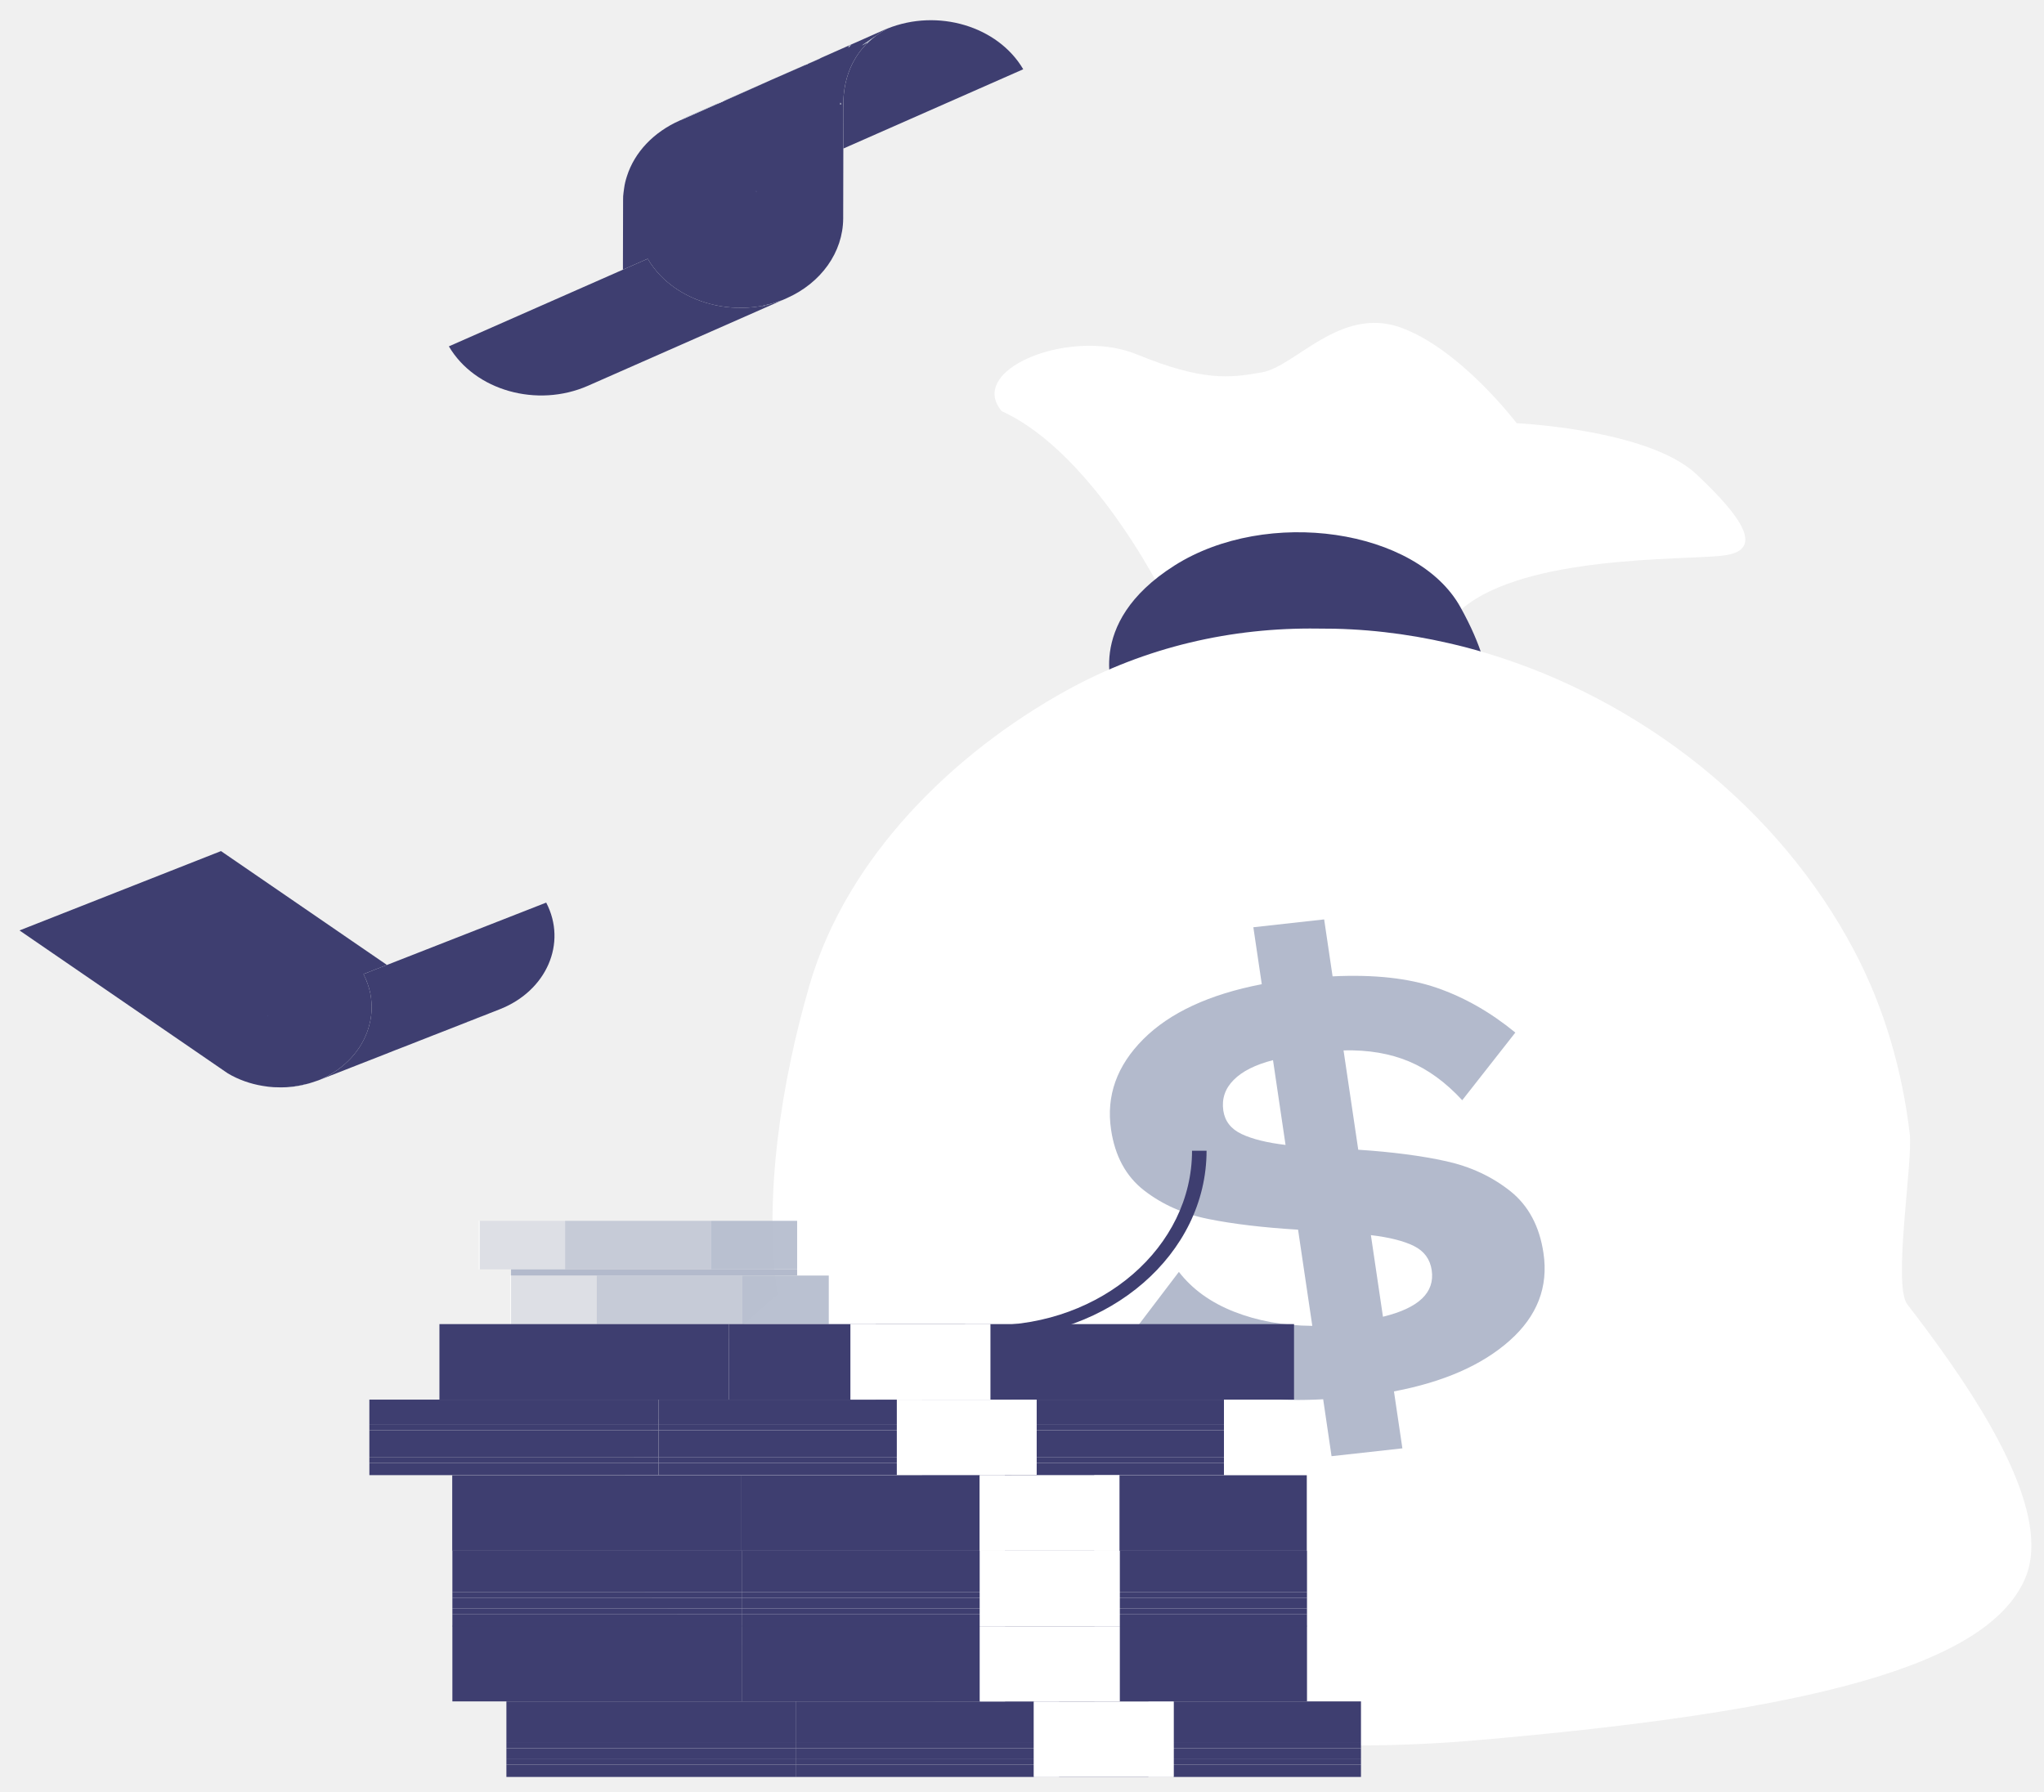
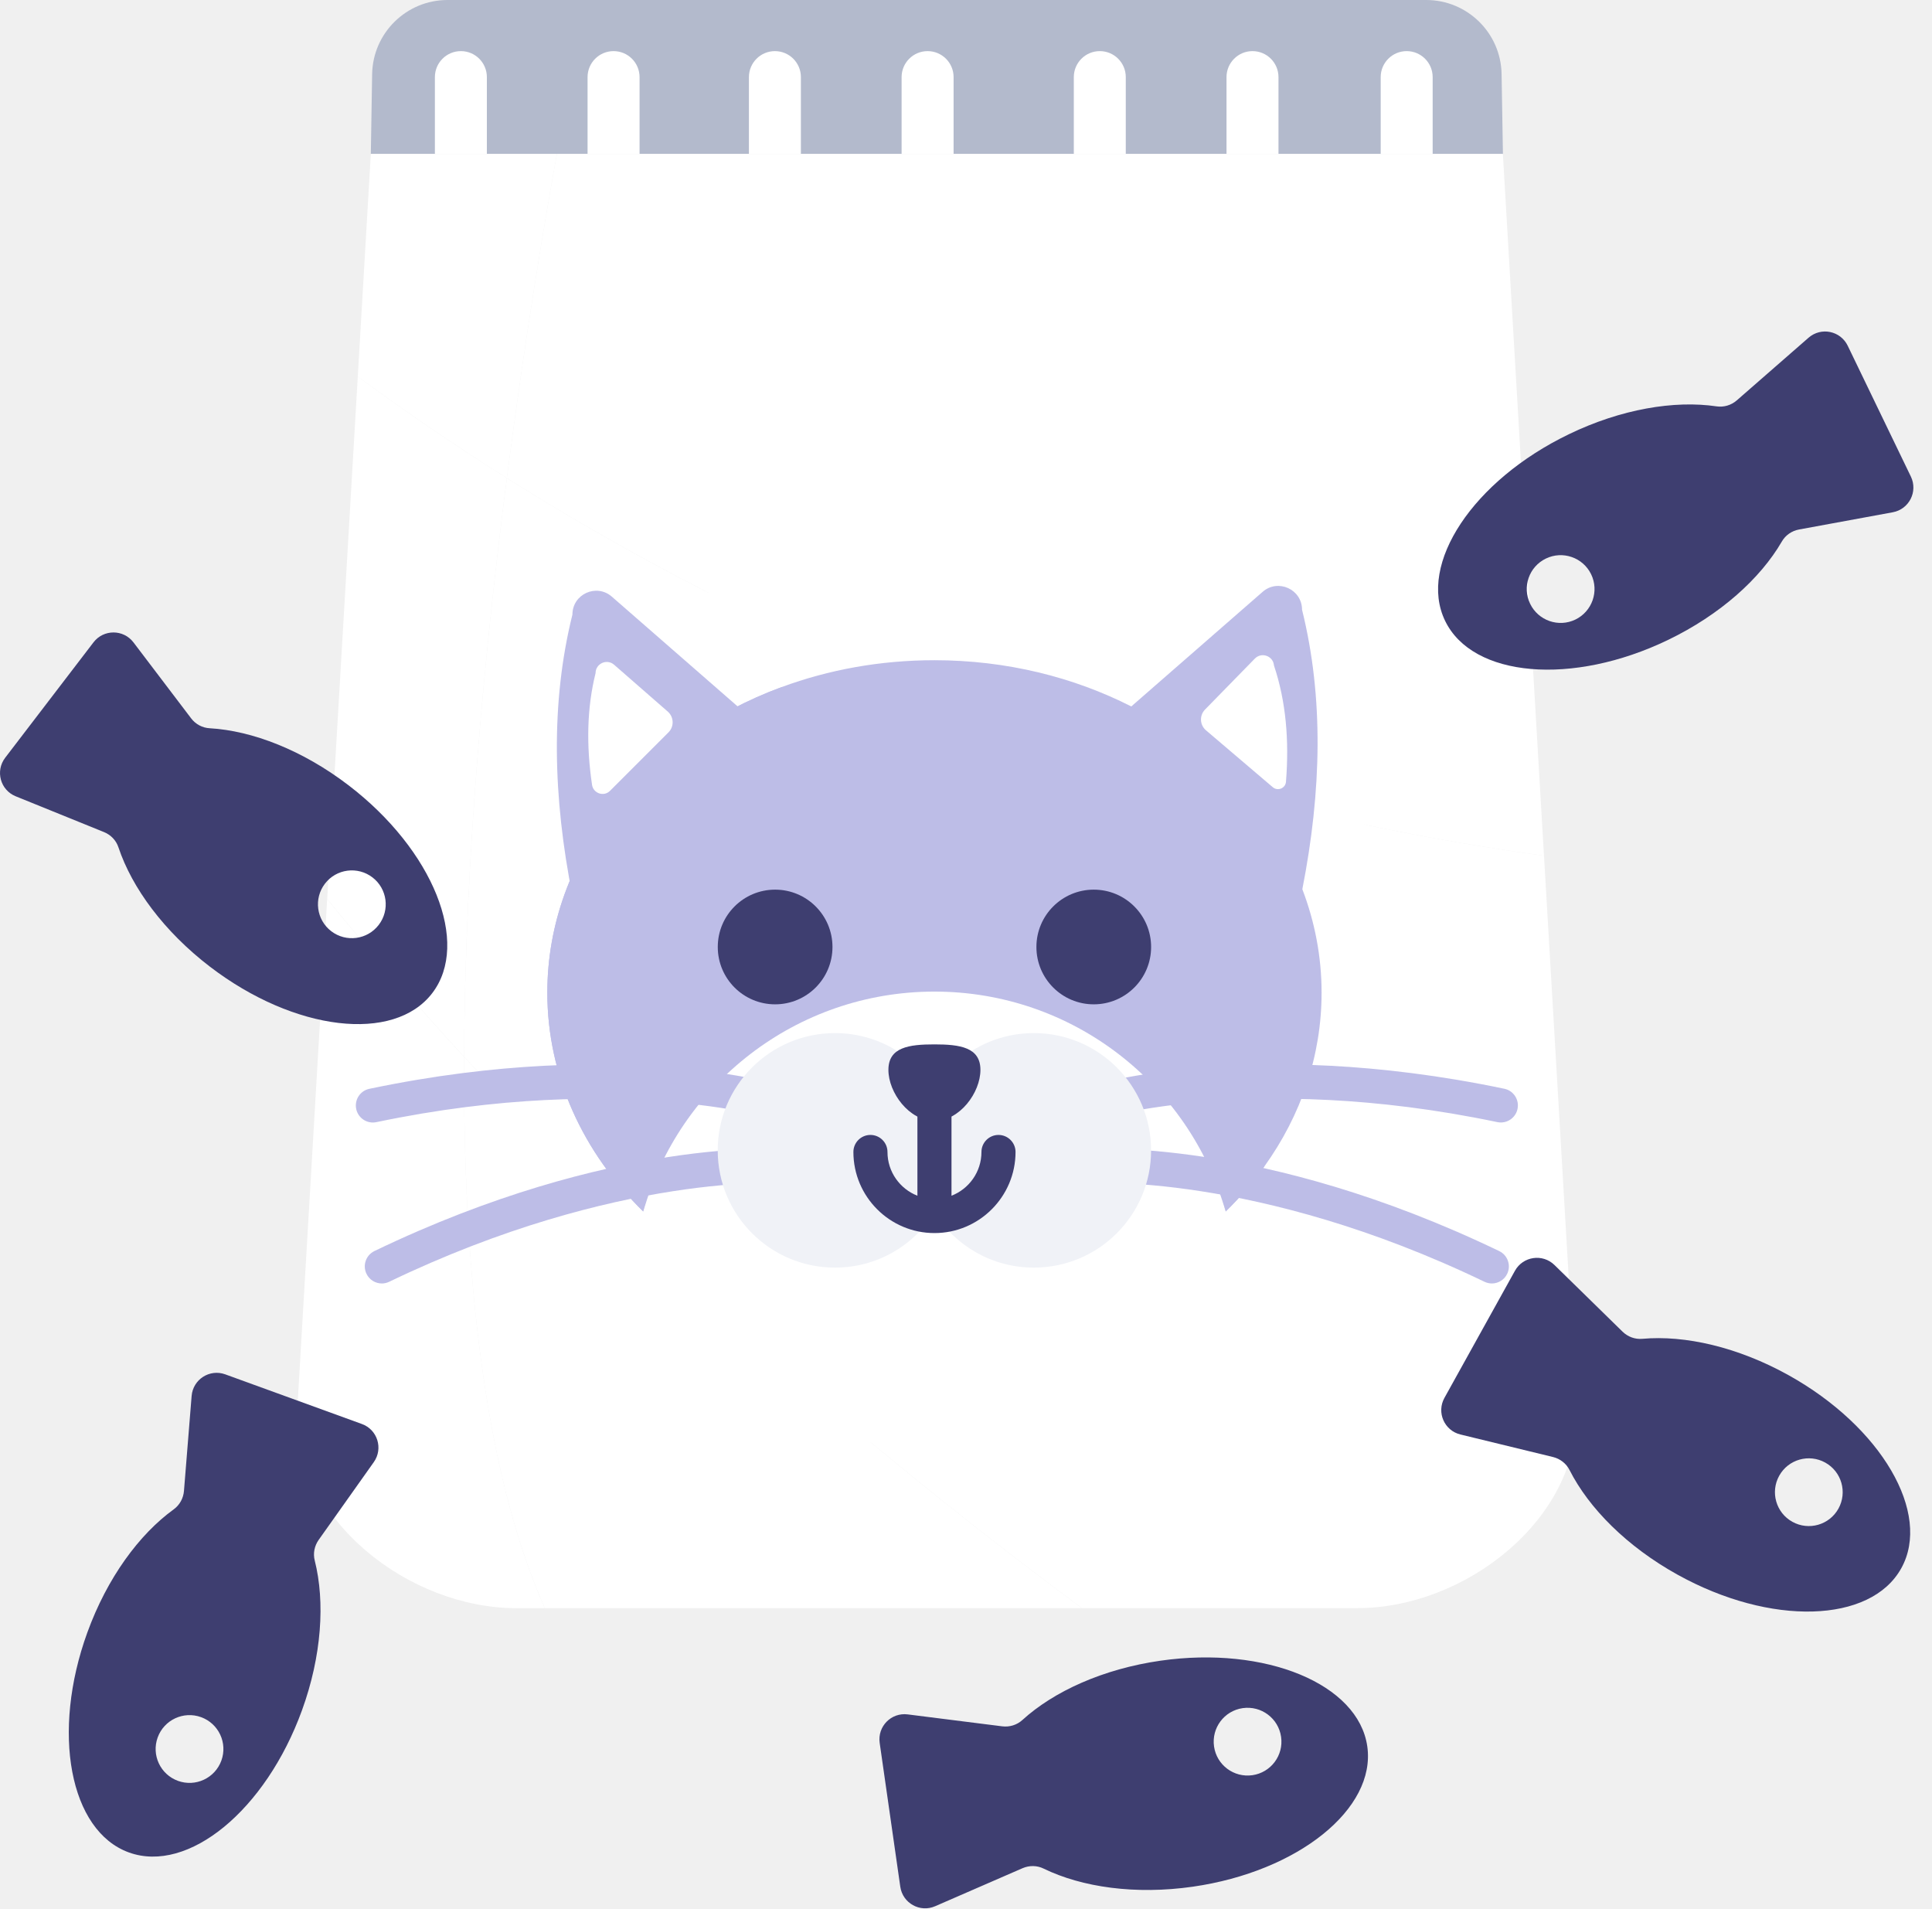
- <svg xmlns="http://www.w3.org/2000/svg" width="81" height="71" viewBox="0 0 81 71" fill="none">
-   <path d="M33.343 4.124L33.292 4.143L33.305 4.072L33.343 4.124Z" fill="#3E3E70" />
-   <path d="M33.721 1.781C33.688 1.815 33.656 1.847 33.626 1.879L33.634 1.82L33.721 1.781Z" fill="#3E3E70" />
-   <path d="M35.171 1.13C35.157 1.137 35.002 1.202 34.749 1.313L35.028 1.187C35.076 1.166 35.123 1.145 35.171 1.13Z" fill="#3E3E70" />
-   <path d="M34.749 1.313L34.746 1.314C34.743 1.316 34.743 1.316 34.739 1.317L34.681 1.343C34.199 1.555 33.41 1.907 32.513 2.304C32.508 2.307 32.507 2.311 32.502 2.315L32.5 2.317C32.34 2.39 32.178 2.46 32.012 2.532C31.982 2.547 31.948 2.562 31.916 2.573C31.47 2.77 31.013 2.971 30.572 3.163C29.886 3.469 29.215 3.764 28.646 4.02C28.643 4.02 28.643 4.02 28.641 4.024C28.641 4.024 28.641 4.024 28.638 4.024C28.55 4.061 28.465 4.097 28.386 4.135C28.381 4.135 28.381 4.135 28.379 4.138C28.01 4.301 27.69 4.443 27.451 4.551C27.445 4.55 27.444 4.554 27.444 4.554L26.956 4.769C26.948 4.772 26.943 4.774 26.943 4.774C25.899 5.235 25.145 6.037 24.844 6.984C24.794 7.139 24.754 7.294 24.734 7.452C24.723 7.511 24.715 7.571 24.71 7.628C24.697 7.725 24.69 7.823 24.692 7.923V7.941L24.685 10.688L25.666 10.255C25.81 10.501 25.983 10.724 26.177 10.927C26.259 11.012 26.346 11.094 26.437 11.17C26.62 11.327 26.819 11.466 27.027 11.588C27.968 12.137 29.147 12.336 30.276 12.108L30.279 12.107C30.392 12.082 30.506 12.055 30.62 12.02L31.03 11.883L31.17 11.821C32.544 11.215 33.408 9.993 33.414 8.657L33.42 5.887L33.419 5.291L33.422 4.718V4.417V4.219L33.422 4.093L33.423 4.071L33.422 3.937C33.453 3.364 33.593 2.822 33.877 2.342C33.985 2.154 34.117 1.977 34.273 1.81C34.302 1.775 34.336 1.743 34.371 1.712C34.349 1.712 34.33 1.715 34.306 1.716C34.306 1.716 34.306 1.716 34.303 1.717L34.151 1.806L34.276 1.72L34.703 1.425C34.705 1.421 34.705 1.421 34.708 1.42C34.71 1.419 34.714 1.414 34.717 1.412C34.723 1.41 34.724 1.406 34.729 1.404C34.735 1.401 34.736 1.397 34.741 1.395C34.748 1.393 34.749 1.389 34.755 1.387C34.76 1.385 34.765 1.382 34.77 1.378C34.892 1.29 35.027 1.209 35.168 1.131C35.157 1.136 35.002 1.202 34.749 1.313ZM29.971 7.588C29.97 7.585 29.966 7.584 29.963 7.579L29.97 7.579L29.971 7.588ZM33.292 4.141L33.304 4.072L33.342 4.123L33.292 4.141ZM33.626 1.878L33.634 1.82L33.721 1.781C33.687 1.814 33.657 1.846 33.626 1.878Z" fill="#3E3E70" />
-   <path d="M33.426 4.092L33.425 4.218L33.423 4.417V4.219L33.423 4.093L33.426 4.092Z" fill="#3E3E70" />
-   <path d="M34.704 1.424C34.619 1.489 34.533 1.561 34.462 1.626C34.459 1.627 34.459 1.627 34.459 1.627C34.431 1.655 34.4 1.681 34.372 1.712C34.35 1.712 34.331 1.714 34.307 1.716C34.307 1.716 34.307 1.716 34.304 1.717L34.152 1.806L34.278 1.72L34.704 1.424Z" fill="#3E3E70" />
-   <path d="M33.343 4.124L33.292 4.143L33.305 4.072L33.343 4.124Z" fill="#B3BACC" />
-   <path d="M33.426 4.092L33.425 4.218L33.423 4.417V4.219L33.423 4.093L33.426 4.092Z" fill="#B3BACC" />
-   <path d="M34.704 1.424C34.619 1.489 34.533 1.561 34.462 1.626C34.459 1.627 34.459 1.627 34.459 1.627C34.431 1.655 34.4 1.681 34.372 1.712C34.35 1.712 34.331 1.714 34.307 1.716C34.307 1.716 34.307 1.716 34.304 1.717L34.152 1.806L34.278 1.72L34.704 1.424Z" fill="#B3BACC" />
-   <path d="M33.343 4.124L33.292 4.143L33.305 4.072L33.343 4.124Z" fill="#3E3E70" />
-   <path d="M33.426 4.092L33.425 4.218L33.423 4.417V4.219L33.423 4.093L33.426 4.092Z" fill="#3E3E70" />
-   <path d="M34.46 1.627C34.431 1.655 34.4 1.681 34.372 1.712C34.351 1.712 34.332 1.714 34.307 1.716L34.46 1.627Z" fill="#3E3E70" />
-   <path d="M40.549 2.745L33.421 5.887L33.42 5.291L33.422 4.718V4.417L33.425 4.218L33.426 4.093L33.423 4.093L33.424 4.071L33.423 3.937C33.454 3.364 33.594 2.822 33.878 2.342C33.986 2.154 34.118 1.977 34.274 1.81C34.303 1.775 34.337 1.743 34.372 1.712C34.4 1.682 34.43 1.656 34.459 1.628C34.459 1.628 34.459 1.628 34.462 1.626C34.533 1.561 34.619 1.49 34.704 1.425C34.706 1.421 34.706 1.421 34.708 1.42C34.711 1.418 34.715 1.414 34.718 1.412C34.724 1.41 34.725 1.406 34.73 1.403C34.736 1.401 34.737 1.397 34.742 1.395C34.749 1.393 34.75 1.389 34.756 1.387C34.761 1.384 34.766 1.382 34.771 1.377C34.893 1.29 35.028 1.208 35.169 1.131C37.164 0.329 39.544 1.035 40.549 2.745Z" fill="#3E3E70" />
-   <path d="M34.278 1.719L34.153 1.805L34.304 1.716C34.297 1.717 34.288 1.718 34.278 1.719ZM33.423 4.093L33.423 4.219L33.425 4.217L33.426 4.092L33.423 4.093Z" fill="#B3BACC" />
-   <path d="M30.622 12.021L30.188 12.165C30.218 12.146 30.247 12.127 30.277 12.108L30.28 12.106C30.393 12.081 30.508 12.055 30.622 12.021Z" fill="#B3BACC" />
-   <path d="M29.972 7.578L29.973 7.59C29.972 7.587 29.966 7.585 29.963 7.579L29.972 7.578Z" fill="#B3BACC" />
-   <path d="M33.343 4.124L33.292 4.143L33.305 4.072L33.343 4.124Z" fill="#B3BACC" />
-   <path d="M32.514 2.304C32.508 2.307 32.507 2.311 32.503 2.315L32.5 2.317C32.341 2.39 32.179 2.461 32.012 2.532C31.982 2.547 31.949 2.562 31.916 2.574C31.471 2.77 31.014 2.971 30.572 3.163C31.023 2.964 31.479 2.76 31.925 2.564L32.02 2.522C32.188 2.448 32.35 2.373 32.514 2.304Z" fill="#B3BACC" />
-   <path d="M33.721 1.781C33.688 1.815 33.656 1.847 33.626 1.879L33.634 1.82L33.721 1.781Z" fill="#B3BACC" />
-   <path d="M34.704 1.424C34.619 1.489 34.533 1.561 34.462 1.626C34.459 1.627 34.459 1.627 34.459 1.627C34.431 1.655 34.4 1.681 34.372 1.712C34.35 1.712 34.331 1.714 34.307 1.716C34.307 1.716 34.307 1.716 34.304 1.717L34.152 1.806L34.278 1.72L34.704 1.424Z" fill="#B3BACC" />
-   <path d="M30.622 12.021L30.188 12.165C30.218 12.146 30.247 12.127 30.277 12.108L30.28 12.106C30.393 12.081 30.508 12.055 30.622 12.021Z" fill="#B3BACC" />
-   <path d="M29.972 7.578L29.973 7.59C29.972 7.587 29.966 7.585 29.963 7.579L29.972 7.578Z" fill="#B3BACC" />
-   <path d="M30.572 3.163C29.887 3.469 29.216 3.764 28.647 4.02C28.643 4.02 28.643 4.02 28.641 4.024C28.641 4.024 28.641 4.024 28.639 4.024C28.55 4.061 28.466 4.097 28.386 4.135C28.382 4.135 28.382 4.135 28.38 4.138C28.01 4.301 27.691 4.442 27.451 4.551C27.445 4.55 27.445 4.554 27.445 4.554L26.956 4.769C27.043 4.715 27.135 4.669 27.227 4.628C27.227 4.628 27.381 4.56 27.651 4.44L27.67 4.432C27.899 4.335 28.199 4.202 28.555 4.045C28.558 4.044 28.562 4.039 28.569 4.039C28.62 4.019 28.666 3.999 28.714 3.974L28.723 3.971C29.261 3.738 29.901 3.458 30.572 3.163Z" fill="#B3BACC" />
-   <path d="M33.721 1.781C33.688 1.815 33.656 1.847 33.626 1.879L33.634 1.82L33.721 1.781Z" fill="#B3BACC" />
-   <path d="M29.972 7.578L29.973 7.59C29.972 7.587 29.966 7.585 29.963 7.579L29.972 7.578Z" fill="#B3BACC" />
-   <path d="M29.972 7.578L29.973 7.59C29.972 7.587 29.966 7.585 29.963 7.579L29.972 7.578Z" fill="#B3BACC" />
-   <path d="M29.972 7.578L29.973 7.59C29.972 7.587 29.966 7.585 29.963 7.579L29.972 7.578Z" fill="#B3BACC" />
-   <path d="M29.972 7.578L29.973 7.59C29.972 7.587 29.966 7.585 29.963 7.579L29.972 7.578Z" fill="#3E3E70" />
-   <path d="M28.758 3.951C28.752 3.953 28.745 3.959 28.74 3.962C28.733 3.964 28.728 3.966 28.724 3.972L28.715 3.975C28.692 3.989 28.669 4.004 28.647 4.02C28.643 4.019 28.643 4.019 28.641 4.023C28.641 4.023 28.641 4.023 28.639 4.024C28.55 4.06 28.466 4.097 28.387 4.135C28.441 4.102 28.498 4.073 28.555 4.045C28.558 4.044 28.563 4.039 28.57 4.039C28.596 4.024 28.624 4.012 28.655 3.998C28.682 3.984 28.71 3.971 28.738 3.958C28.738 3.959 28.746 3.955 28.758 3.951Z" fill="white" />
-   <path d="M32.028 2.513C32.027 2.517 32.024 2.518 32.022 2.522C32.019 2.523 32.014 2.528 32.013 2.532C31.983 2.548 31.949 2.563 31.916 2.575C31.918 2.571 31.924 2.568 31.924 2.564C31.926 2.561 31.932 2.558 31.934 2.555L32.028 2.513Z" fill="white" />
-   <path d="M31.031 11.882L23.305 15.287C21.287 16.177 18.816 15.479 17.788 13.727L25.667 10.255C25.811 10.5 25.984 10.724 26.178 10.926C26.26 11.012 26.346 11.093 26.438 11.17C26.621 11.326 26.82 11.466 27.028 11.588C27.969 12.136 29.148 12.335 30.277 12.108C30.247 12.127 30.218 12.145 30.188 12.165L30.622 12.02C30.758 11.981 30.896 11.936 31.031 11.882Z" fill="#3E3E70" />
-   <path d="M30.622 12.02L30.188 12.165C30.218 12.145 30.246 12.127 30.277 12.108L30.28 12.106C30.393 12.081 30.508 12.055 30.622 12.02Z" fill="#3E3E70" />
-   <path d="M24.71 7.628C24.698 7.725 24.691 7.823 24.693 7.923V7.941L24.69 7.943C24.689 7.836 24.695 7.733 24.71 7.628Z" fill="#3E3E70" />
-   <path d="M33.426 4.092L33.425 4.218L33.422 4.417V4.219L33.423 4.093L33.426 4.092Z" fill="#3E3E70" />
-   <path d="M18.541 40.495L18.589 40.477L18.574 40.467C18.562 40.477 18.553 40.487 18.541 40.495Z" fill="#B3BACC" />
-   <path d="M0.774 36.876L7.774 41.679L9.029 42.541C9.451 42.79 9.922 42.957 10.415 43.037C10.557 43.063 10.7 43.078 10.848 43.088C10.883 43.088 10.915 43.09 10.95 43.09C11.071 43.098 11.193 43.096 11.314 43.09C11.325 43.09 11.343 43.09 11.366 43.088C11.378 43.088 11.395 43.085 11.41 43.085C11.436 43.082 11.465 43.08 11.497 43.077C11.545 43.073 11.598 43.067 11.646 43.062C11.748 43.048 11.849 43.03 11.947 43.01C11.976 43.004 12.005 43 12.029 42.99C12.193 42.957 12.356 42.909 12.511 42.852C12.552 42.839 12.59 42.827 12.628 42.812L12.703 42.782C13.671 42.355 14.34 41.602 14.602 40.747V40.743C14.704 40.413 14.747 40.072 14.721 39.723C14.707 39.481 14.657 39.235 14.571 38.995C14.527 38.864 14.47 38.734 14.404 38.606L14.912 38.406L15.335 38.243L13.934 37.283L13.368 36.894L8.757 33.73L8.748 33.734L0.849 36.845L0.774 36.876ZM10.605 40.271H10.611V40.274H10.608L10.605 40.271Z" fill="#3E3E70" />
-   <path d="M10.605 40.271L10.608 40.275H10.611V40.271H10.605Z" fill="#B3BACC" />
-   <path d="M11.366 43.088C11.417 43.088 11.49 43.085 11.583 43.076C11.811 43.051 12.152 42.987 12.511 42.852C12.355 42.91 12.193 42.957 12.028 42.99C12.005 43 11.976 43.005 11.947 43.011C11.848 43.03 11.747 43.048 11.646 43.063C11.598 43.068 11.545 43.073 11.496 43.078C11.465 43.081 11.436 43.083 11.409 43.085C11.395 43.085 11.377 43.088 11.366 43.088Z" fill="#B3BACC" />
-   <path d="M10.605 40.271L10.608 40.275H10.611V40.271H10.605Z" fill="#B3BACC" />
-   <path d="M10.605 40.271L10.608 40.275H10.611V40.271H10.605Z" fill="#B3BACC" />
-   <path d="M10.605 40.271L10.608 40.275H10.611V40.271H10.605Z" fill="#B3BACC" />
-   <path d="M10.605 40.271L10.608 40.275H10.611V40.271H10.605Z" fill="#3E3E70" />
-   <path d="M18.541 40.495L18.589 40.477L18.574 40.467C18.562 40.477 18.553 40.487 18.541 40.495Z" fill="#3E3E70" />
-   <path d="M12.702 42.783L14.111 42.231L15.288 41.77L15.464 41.7L15.655 41.624L16.141 41.436L16.537 41.281L16.598 41.256L16.832 41.165L16.951 41.118L17.128 41.048L17.406 40.94L18.169 40.642L18.539 40.496L18.542 40.494C18.553 40.486 18.562 40.476 18.573 40.466L18.588 40.476L18.793 40.397L18.885 40.361C18.888 40.359 18.888 40.359 18.892 40.356L19.334 40.186L19.369 40.17L19.803 40C21.659 39.273 22.484 37.381 21.645 35.772L15.334 38.243L14.911 38.406L14.403 38.607C14.469 38.734 14.527 38.864 14.57 38.995C14.657 39.235 14.706 39.481 14.72 39.724C14.746 40.072 14.703 40.413 14.601 40.744V40.747C14.339 41.602 13.67 42.356 12.702 42.783Z" fill="#3E3E70" />
-   <path d="M18.886 40.362L19.334 40.186L18.892 40.356C18.888 40.359 18.888 40.359 18.886 40.362Z" fill="#B3BACC" />
-   <path d="M18.541 40.495L18.589 40.477L18.574 40.467C18.562 40.477 18.553 40.487 18.541 40.495Z" fill="#B3BACC" />
-   <path d="M18.541 40.495L18.589 40.477L18.574 40.467C18.562 40.477 18.553 40.487 18.541 40.495Z" fill="#3E3E70" />
-   <path d="M18.541 40.495L18.589 40.477L18.574 40.467C18.562 40.477 18.553 40.487 18.541 40.495Z" fill="#B3BACC" />
-   <path d="M68.413 22C68.285 22.022 68.107 22.04 67.886 22.054C65.722 22.193 59.55 22.139 57.536 24.529C57.478 24.594 57.429 24.662 57.379 24.73C54.923 25.442 50.883 25.046 48.467 24.701C47.263 24.529 46.463 24.373 46.463 24.373C46.345 23.898 43.377 17.96 39.7 16.299C39.526 16.096 39.437 15.89 39.416 15.693C39.273 14.268 42.75 13.104 45.04 14.041C47.648 15.109 48.715 14.992 50.022 14.754C51.328 14.518 53.108 12.141 55.478 12.971C57.853 13.805 60.105 16.773 60.105 16.773C60.105 16.773 65.327 17.012 67.224 18.794C69.125 20.575 69.837 21.762 68.413 22Z" fill="white" />
-   <path d="M44.174 27.541C44.174 27.541 42.879 24.734 46.546 22.411C50.214 20.089 56.147 20.96 57.871 24.057C59.597 27.154 58.843 28.412 58.843 28.412L44.174 27.541Z" fill="#3E3E70" />
-   <path d="M75.583 51.693C74.999 50.938 75.811 46.028 75.68 44.938C75.381 42.423 74.682 39.971 73.502 37.723C70.521 32.037 65.037 27.726 58.898 25.883C58.406 25.734 57.905 25.602 57.402 25.488C56.567 25.296 55.717 25.149 54.867 25.053C53.99 24.952 53.107 24.907 52.225 24.912C48.825 24.865 45.412 25.625 42.267 27.362C37.785 29.838 33.559 33.957 32.081 39.037C30.977 42.828 30.243 47.424 30.807 51.311C30.807 51.311 22.34 58.184 24.664 62.114C25.982 64.341 32.161 66.621 39.718 67.968C44.07 68.745 48.878 69.21 53.478 69.179C55.124 69.18 56.746 69.12 58.314 68.987C71.763 67.839 78.704 66.025 80.233 62.601C80.42 62.181 80.504 61.714 80.5 61.208C80.476 58.445 77.827 54.6 75.583 51.693Z" fill="white" />
-   <path d="M31.589 50.308H20.252V50.553H31.589V50.308Z" fill="#B3BACC" />
-   <path opacity="0.7" d="M28.171 48.384H22.394V50.308H28.171V48.384Z" fill="#B3BACC" />
-   <path opacity="0.9" d="M31.589 48.384H28.171V50.308H31.589V48.384Z" fill="#B3BACC" />
-   <path opacity="0.3" d="M22.395 48.384H19.004V50.308H22.395V48.384Z" fill="#B3BACC" />
-   <path d="M19.003 48.384H18.975V50.308H19.003V48.384Z" fill="white" />
-   <path opacity="0.9" d="M32.843 50.553H29.42V52.476H32.843V50.553Z" fill="#B3BACC" />
-   <path opacity="0.7" d="M29.42 50.553H23.647V52.476H29.42V50.553Z" fill="#B3BACC" />
-   <path opacity="0.3" d="M23.648 50.553H20.252V52.476H23.648V50.553Z" fill="#B3BACC" />
-   <path d="M20.251 50.553H20.224V52.476H20.251V50.553Z" fill="white" />
-   <path d="M52.435 55.456C50.663 55.55 49.151 55.404 47.898 55.016C46.644 54.629 45.554 54.01 44.624 53.162L46.717 50.407C47.249 51.096 47.979 51.622 48.906 51.986C49.832 52.351 50.865 52.537 52.004 52.547L51.44 48.735C50.055 48.651 48.873 48.51 47.892 48.313C46.912 48.117 46.062 47.739 45.342 47.182C44.622 46.624 44.184 45.82 44.029 44.767C43.831 43.429 44.257 42.236 45.308 41.184C46.359 40.134 47.923 39.407 50.002 39.006L49.668 36.749L52.474 36.438L52.808 38.695C54.443 38.615 55.814 38.765 56.92 39.143C58.024 39.522 59.067 40.116 60.05 40.923L57.946 43.604C57.292 42.895 56.589 42.383 55.836 42.067C55.084 41.752 54.219 41.605 53.242 41.629L53.825 45.566C55.171 45.654 56.331 45.806 57.303 46.02C58.276 46.235 59.123 46.63 59.846 47.203C60.568 47.777 61.009 48.599 61.166 49.669C61.364 51.006 60.917 52.16 59.825 53.131C58.734 54.102 57.205 54.773 55.24 55.144L55.574 57.401L52.767 57.712L52.435 55.456ZM50.447 42.016C49.748 42.195 49.227 42.457 48.887 42.801C48.545 43.145 48.41 43.551 48.478 44.018C48.541 44.437 48.782 44.745 49.204 44.945C49.625 45.144 50.205 45.288 50.944 45.376L50.447 42.016ZM56.736 50.34C56.672 49.905 56.439 49.587 56.037 49.385C55.635 49.183 55.064 49.039 54.326 48.951L54.804 52.185C56.224 51.84 56.867 51.226 56.736 50.34Z" fill="#B3BACC" />
-   <path d="M48.503 57.977H26.102V58.463H48.503V57.977Z" fill="#3E3E70" />
-   <path d="M26.101 57.977H14.638V58.463H26.101V57.977Z" fill="#3E3E70" />
-   <path d="M48.503 55.47H26.102V56.47H48.503V55.47Z" fill="#3E3E70" />
-   <path d="M26.101 55.47H14.637V56.47H26.101V55.47Z" fill="#3E3E70" />
-   <path d="M48.503 56.47H26.102V56.685H48.503V56.47Z" fill="#3E3E70" />
-   <path d="M26.101 56.47H14.637V56.685H26.101V56.47Z" fill="#3E3E70" />
-   <path d="M26.101 56.685H14.637V57.761H26.101V56.685Z" fill="#3E3E70" />
-   <path d="M48.503 56.685H26.102V57.761H48.503V56.685Z" fill="#3E3E70" />
-   <path d="M26.102 57.761H14.637V57.977H26.102V57.761Z" fill="#3E3E70" />
-   <path d="M48.503 57.761H26.102V57.977H48.503V57.761Z" fill="#3E3E70" />
-   <path d="M41.078 55.47H35.541V58.463H41.078V55.47Z" fill="white" />
-   <path d="M36.539 55.47H35.541V58.463H36.539V55.47Z" fill="white" />
-   <path d="M41.077 55.47H40.08V58.463H41.077V55.47Z" fill="white" />
-   <path d="M17.414 52.477V53.477V53.693V54.769V54.984V55.47H28.878V54.984V54.769V53.693V53.477V52.977V52.477H17.414Z" fill="#3E3E70" />
-   <path d="M51.28 53.693V53.477V52.477H28.878V53.477V53.693V54.416V54.769V54.984V55.47H51.28V54.984V54.769V53.693Z" fill="#3E3E70" />
-   <path d="M47.814 45.607C47.814 49.697 43.973 53.025 39.252 53.025V52.526C43.656 52.526 47.238 49.423 47.238 45.607H47.814Z" fill="#3E3E70" />
-   <path d="M39.244 52.477H33.707V55.47H39.244V52.477Z" fill="white" />
-   <path d="M34.705 52.477H33.707V55.47H34.705V52.477Z" fill="white" />
-   <path d="M39.244 52.477H38.245V55.47H39.244V52.477Z" fill="white" />
-   <path d="M53.933 69.292H31.531V69.722H53.933V69.292Z" fill="#3E3E70" />
-   <path d="M53.933 69.938H31.531V70.424H53.933V69.938Z" fill="#3E3E70" />
-   <path d="M31.531 69.938H20.068V70.424H31.531V69.938Z" fill="#3E3E70" />
-   <path d="M31.531 69.292H20.068V69.722H31.531V69.292Z" fill="#3E3E70" />
-   <path d="M53.933 67.43H31.531V69.076H53.933V67.43Z" fill="#3E3E70" />
-   <path d="M20.068 67.43V67.786V68.002V68.431V68.647V69.076H31.531V67.43H20.068Z" fill="#3E3E70" />
-   <path d="M31.531 69.075H20.068V69.291H31.531V69.075Z" fill="#3E3E70" />
-   <path d="M53.933 69.075H31.531V69.291H53.933V69.075Z" fill="#3E3E70" />
-   <path d="M31.531 69.722H20.068V69.938H31.531V69.722Z" fill="#3E3E70" />
-   <path d="M53.933 69.722H31.531V69.938H53.933V69.722Z" fill="#3E3E70" />
-   <path d="M46.508 67.43H40.971V70.424H46.508V67.43Z" fill="white" />
-   <path d="M41.969 67.43H40.971V70.424H41.969V67.43Z" fill="white" />
-   <path d="M46.508 67.43H45.51V70.424H46.508V67.43Z" fill="white" />
-   <path d="M29.391 64.437H17.927V67.43H29.391V64.437Z" fill="#3E3E70" />
-   <path d="M51.794 64.437H29.392V67.43H51.794V64.437Z" fill="#3E3E70" />
-   <path d="M44.369 64.437H38.831V67.43H44.369V64.437Z" fill="white" />
-   <path d="M39.83 64.437H38.831V67.43H39.83V64.437Z" fill="white" />
-   <path d="M44.369 64.437H43.371V67.43H44.369V64.437Z" fill="white" />
-   <path d="M51.794 63.321H29.392V63.752H51.794V63.321Z" fill="#3E3E70" />
-   <path d="M51.794 63.967H29.392V64.453H51.794V63.967Z" fill="#3E3E70" />
-   <path d="M29.391 63.967H17.927V64.453H29.391V63.967Z" fill="#3E3E70" />
-   <path d="M29.391 63.321H17.927V63.752H29.391V63.321Z" fill="#3E3E70" />
-   <path d="M51.794 61.459H29.392V63.105H51.794V61.459Z" fill="#3E3E70" />
-   <path d="M17.927 61.459V61.815V62.03V62.461V62.676V63.105H29.391V61.459H17.927Z" fill="#3E3E70" />
-   <path d="M29.391 63.105H17.927V63.321H29.391V63.105Z" fill="#3E3E70" />
-   <path d="M51.794 63.105H29.392V63.321H51.794V63.105Z" fill="#3E3E70" />
-   <path d="M29.391 63.752H17.927V63.967H29.391V63.752Z" fill="#3E3E70" />
-   <path d="M51.794 63.752H29.392V63.967H51.794V63.752Z" fill="#3E3E70" />
-   <path d="M44.369 61.459H38.831V64.453H44.369V61.459Z" fill="white" />
-   <path d="M39.83 61.459H38.831V64.453H39.83V61.459Z" fill="white" />
-   <path d="M44.369 61.459H43.371V64.453H44.369V61.459Z" fill="white" />
-   <path d="M29.385 58.467H17.921V61.46H29.385V58.467Z" fill="#3E3E70" />
-   <path d="M51.786 58.467H29.384V61.46H51.786V58.467Z" fill="#3E3E70" />
-   <path d="M44.36 58.467H38.824V61.459H44.36V58.467Z" fill="white" />
-   <path d="M39.822 58.467H38.824V61.459H39.822V58.467Z" fill="white" />
-   <path d="M44.36 58.467H43.362V61.459H44.36V58.467Z" fill="white" />
+ <svg xmlns="http://www.w3.org/2000/svg" width="81" height="80" viewBox="0 0 81 80" fill="none">
+   <path d="M59.794 0H18.762C17.037 0 15.631 1.384 15.602 3.108L15.547 6.455H63.011L62.955 3.108C62.927 1.382 61.519 0 59.794 0V0Z" fill="#B3BACC" />
+   <path d="M64.732 35.875L63.009 6.455H23.349C22.859 9.143 22.023 14.046 21.25 20.043C31.254 26.342 45.946 33.278 64.732 35.875V35.875Z" fill="white" />
+   <path d="M64.733 35.875C45.946 33.278 31.254 26.342 21.25 20.044C20.327 27.21 19.494 35.936 19.457 44.304C28.436 54.071 37.917 61.905 45.358 67.415H56.902C61.421 67.415 66.174 63.712 66.099 59.193L64.733 35.875Z" fill="white" />
+   <path d="M19.455 44.304C19.416 53.167 20.266 61.63 22.841 67.415H45.356C37.915 61.903 28.434 54.069 19.455 44.304V44.304Z" fill="white" />
+   <path d="M15 15.786C16.82 17.128 18.907 18.567 21.25 20.043C22.023 14.046 22.859 9.142 23.349 6.455H15.547L15 15.786Z" fill="white" />
+   <path d="M13.718 37.69C15.59 39.983 17.512 42.187 19.457 44.302C19.494 35.932 20.327 27.207 21.25 20.043C18.907 18.567 16.82 17.128 15 15.786L13.718 37.69Z" fill="white" />
+   <path d="M19.455 44.304C17.51 42.189 15.588 39.985 13.716 37.692L12.457 59.195C12.382 63.714 17.135 67.417 21.654 67.417H22.841C20.266 61.628 19.416 53.165 19.455 44.304V44.304Z" fill="white" />
+   <path d="M49.605 14.43C50.95 14.411 52.019 12.951 51.994 11.168C51.969 9.386 50.859 7.956 49.515 7.975C48.17 7.994 47.1 9.454 47.125 11.237C47.15 13.019 48.26 14.449 49.605 14.43Z" fill="white" />
+   <path d="M57.251 13.482C57.866 11.808 57.341 10.075 56.079 9.611C54.816 9.148 53.294 10.128 52.679 11.802C52.064 13.476 52.589 15.209 53.852 15.673C55.114 16.137 56.636 15.156 57.251 13.482Z" fill="white" />
+   <path d="M59.546 19.406C60.311 18.084 60.122 16.545 59.125 15.969C58.128 15.392 56.7 15.996 55.936 17.317C55.171 18.639 55.36 20.178 56.357 20.755C57.354 21.331 58.782 20.727 59.546 19.406Z" fill="white" />
+   <path d="M44.814 17.516C45.947 17.31 46.643 15.926 46.37 14.424C46.097 12.923 44.957 11.872 43.825 12.078C42.692 12.284 41.995 13.669 42.268 15.171C42.541 16.672 43.681 17.723 44.814 17.516Z" fill="white" />
+   <path d="M54.733 23.111C53.292 24.177 52.77 21.254 49.945 20.525C47.119 19.796 45.267 22.091 44.502 20.47C43.507 18.362 48.343 15.059 51.168 15.788C53.992 16.518 56.589 21.739 54.733 23.111V23.111Z" fill="white" />
+   <path d="M39.278 60.658C49.876 60.658 58.467 52.067 58.467 41.469C58.467 30.872 49.876 22.281 39.278 22.281C28.68 22.281 20.089 30.872 20.089 41.469C20.089 52.067 28.68 60.658 39.278 60.658Z" fill="white" />
+   <path d="M20.412 6.455H18.233V3.233C18.233 2.631 18.721 2.143 19.323 2.143C19.925 2.143 20.412 2.631 20.412 3.233V6.455Z" fill="white" />
+   <path d="M26.814 6.455H24.634V3.233C24.634 2.631 25.122 2.143 25.724 2.143C26.326 2.143 26.814 2.631 26.814 3.233V6.455Z" fill="white" />
+   <path d="M33.578 6.455H31.399V3.233C31.399 2.631 31.887 2.143 32.489 2.143C33.09 2.143 33.578 2.631 33.578 3.233V6.455Z" fill="white" />
+   <path d="M39.98 6.455H37.8V3.233C37.8 2.631 38.288 2.143 38.89 2.143C39.492 2.143 39.98 2.631 39.98 3.233V6.455Z" fill="white" />
+   <path d="M47.199 6.455H45.02V3.233C45.02 2.631 45.508 2.143 46.11 2.143C46.712 2.143 47.199 2.631 47.199 3.233V6.455Z" fill="white" />
+   <path d="M53.601 6.455H51.422V3.233C51.422 2.631 51.91 2.143 52.511 2.143C53.113 2.143 53.601 2.631 53.601 3.233V6.455Z" fill="white" />
+   <path d="M60.065 6.455H57.886V3.233C57.886 2.631 58.374 2.143 58.975 2.143C59.578 2.143 60.065 2.631 60.065 3.233V6.455Z" fill="white" />
+   <path d="M54.601 37.277C55.408 33.166 55.501 29.236 54.589 25.562C54.589 24.706 53.581 24.247 52.937 24.81L47.43 29.615C45.011 28.386 42.191 27.677 39.176 27.677C36.902 27.677 34.737 28.077 32.774 28.802C26.994 30.935 22.947 35.868 22.947 41.612C22.947 45.129 24.467 48.339 26.971 50.79C28.482 46.221 33.373 42.873 39.178 42.873C44.983 42.873 49.873 46.222 51.384 50.79C51.988 50.2 52.533 49.566 53.013 48.893C54.532 46.774 55.408 44.283 55.408 41.612C55.407 40.098 55.123 38.642 54.601 37.277V37.277Z" fill="#BDBDE7" />
+   <path d="M45.856 42.103C47.184 42.103 48.261 41.027 48.261 39.699C48.261 38.371 47.184 37.295 45.856 37.295C44.529 37.295 43.452 38.371 43.452 39.699C43.452 41.027 44.529 42.103 45.856 42.103Z" fill="#3E3E70" />
+   <path d="M25.651 25.012L31.463 30.082L23.999 37.547C23.179 33.41 23.081 29.457 23.999 25.764C23.999 24.906 25.006 24.449 25.651 25.012Z" fill="#BDBDE7" />
+   <path d="M25.746 27.866L27.997 29.831C28.256 30.058 28.27 30.458 28.027 30.701L25.575 33.153C25.316 33.412 24.874 33.262 24.821 32.899C24.581 31.265 24.601 29.698 24.969 28.22C24.969 27.818 25.442 27.602 25.746 27.866V27.866Z" fill="white" />
+   <path d="M52.61 27.609L50.522 29.745C50.281 29.991 50.298 30.392 50.561 30.615L53.362 33.001C53.571 33.178 53.894 33.046 53.915 32.773C54.053 31.044 53.917 29.407 53.412 27.898C53.38 27.498 52.892 27.321 52.61 27.609V27.609Z" fill="white" />
+   <path d="M53.013 48.893C52.533 49.566 51.988 50.202 51.384 50.79C49.873 46.221 44.983 42.873 39.178 42.873C33.373 42.873 28.482 46.222 26.971 50.79C24.469 48.339 22.947 45.129 22.947 41.612C22.947 35.868 26.994 30.935 32.774 28.802C36.781 34.434 44.738 44.543 53.013 48.893Z" fill="#BDBDE7" />
+   <path d="M39.178 56.33C44.045 56.33 48.409 54.185 51.385 50.791C49.875 45.47 44.983 41.569 39.178 41.569C33.373 41.569 28.48 45.469 26.971 50.791C29.945 54.185 34.31 56.33 39.178 56.33V56.33Z" fill="white" />
+   <path d="M33.166 47.057C33.09 47.057 33.016 47.044 32.942 47.021C32.876 46.999 26.182 44.863 15.779 47.042C15.393 47.123 15.014 46.876 14.934 46.489C14.854 46.103 15.1 45.724 15.488 45.644C26.298 43.381 33.107 45.571 33.392 45.665C33.767 45.79 33.969 46.194 33.846 46.569C33.744 46.867 33.466 47.057 33.166 47.057V47.057Z" fill="#BDBDE7" />
+   <path d="M16.009 53.805C15.743 53.805 15.488 53.656 15.365 53.399C15.193 53.044 15.343 52.617 15.699 52.445C25.651 47.657 32.787 48.151 33.085 48.175C33.478 48.205 33.773 48.55 33.742 48.943C33.712 49.336 33.371 49.63 32.976 49.6C32.907 49.595 25.898 49.127 16.319 53.733C16.218 53.781 16.113 53.805 16.009 53.805V53.805Z" fill="#BDBDE7" />
+   <path d="M45.39 47.057C45.09 47.057 44.812 46.867 44.712 46.567C44.587 46.192 44.79 45.788 45.165 45.663C45.449 45.569 52.258 43.379 63.07 45.642C63.456 45.722 63.704 46.101 63.623 46.487C63.543 46.873 63.164 47.121 62.779 47.041C52.342 44.856 45.683 46.998 45.617 47.019C45.54 47.046 45.464 47.057 45.39 47.057V47.057Z" fill="#BDBDE7" />
+   <path d="M62.546 53.805C62.443 53.805 62.337 53.781 62.237 53.733C52.66 49.125 45.649 49.595 45.58 49.6C45.187 49.63 44.844 49.336 44.813 48.943C44.783 48.55 45.076 48.207 45.469 48.176C45.769 48.155 52.903 47.66 62.855 52.447C63.211 52.619 63.361 53.045 63.189 53.401C63.068 53.655 62.812 53.805 62.546 53.805V53.805Z" fill="#BDBDE7" />
+   <path d="M43.345 43.309C41.587 43.309 40.046 44.233 39.176 45.62C38.308 44.233 36.766 43.309 35.007 43.309C32.292 43.309 30.091 45.51 30.091 48.225C30.091 50.94 32.292 53.14 35.007 53.14C36.764 53.14 38.306 52.217 39.176 50.829C40.044 52.217 41.585 53.14 43.345 53.14C46.06 53.14 48.26 50.94 48.26 48.225C48.26 45.51 46.06 43.309 43.345 43.309Z" fill="#F0F2F7" />
+   <path d="M41.862 47.578C41.468 47.578 41.148 47.898 41.148 48.292C41.148 49.127 40.626 49.841 39.892 50.127V45.935H38.463V50.127C37.729 49.839 37.208 49.127 37.208 48.292C37.208 47.898 36.888 47.578 36.493 47.578C36.098 47.578 35.779 47.898 35.779 48.292C35.779 50.168 37.304 51.692 39.178 51.692C41.051 51.692 42.577 50.166 42.577 48.292C42.577 47.9 42.257 47.578 41.862 47.578Z" fill="#3E3E70" />
+   <path d="M32.497 42.103C33.825 42.103 34.902 41.027 34.902 39.699C34.902 38.371 33.825 37.295 32.497 37.295C31.17 37.295 30.093 38.371 30.093 39.699C30.093 41.027 31.17 42.103 32.497 42.103Z" fill="#3E3E70" />
+   <path d="M41.105 44.851C41.105 45.801 40.242 46.989 39.176 46.989C38.111 46.989 37.247 45.801 37.247 44.851C37.247 43.9 38.109 43.782 39.176 43.782C40.242 43.782 41.105 43.902 41.105 44.851Z" fill="#3E3E70" />
+   <path d="M14.618 32.924C12.691 31.449 10.576 30.631 8.79 30.529C8.481 30.513 8.197 30.358 8.011 30.111L5.596 26.93C5.175 26.376 4.344 26.375 3.921 26.926L0.218 31.765C-0.205 32.319 0.013 33.121 0.659 33.382L4.36 34.882C4.648 34.998 4.871 35.232 4.967 35.525C5.534 37.222 6.875 39.049 8.802 40.525C12.344 43.236 16.517 43.731 18.122 41.634C19.728 39.535 18.16 35.636 14.618 32.924V32.924ZM13.887 39.037C13.264 38.56 13.146 37.668 13.623 37.045C14.1 36.422 14.991 36.304 15.615 36.781C16.238 37.258 16.356 38.149 15.879 38.772C15.402 39.396 14.509 39.514 13.887 39.037Z" fill="#3E3E70" />
+   <path d="M69.937 26.825C72.124 25.769 73.806 24.251 74.703 22.704C74.856 22.436 75.124 22.252 75.428 22.197L79.356 21.475C80.04 21.348 80.417 20.609 80.115 19.98L77.466 14.493C77.162 13.866 76.35 13.7 75.825 14.157L72.817 16.783C72.585 16.986 72.274 17.081 71.968 17.035C70.198 16.774 67.962 17.147 65.777 18.203C61.76 20.141 59.437 23.643 60.585 26.023C61.733 28.404 65.922 28.763 69.937 26.825V26.825ZM64.813 23.415C65.518 23.074 66.369 23.37 66.71 24.076C67.051 24.781 66.754 25.631 66.049 25.973C65.343 26.314 64.493 26.017 64.152 25.312C63.809 24.604 64.106 23.756 64.813 23.415Z" fill="#3E3E70" />
+   <path d="M48.652 69.619C46.249 69.964 44.186 70.902 42.863 72.106C42.634 72.315 42.325 72.408 42.018 72.37L38.056 71.87C37.365 71.782 36.783 72.375 36.881 73.065L37.745 79.095C37.844 79.784 38.571 80.19 39.208 79.911L42.87 78.318C43.154 78.195 43.477 78.198 43.754 78.334C45.362 79.118 47.607 79.438 50.009 79.093C54.425 78.459 57.699 75.825 57.324 73.21C56.949 70.595 53.065 68.987 48.652 69.619V69.619ZM52.506 74.419C51.729 74.529 51.01 73.992 50.899 73.215C50.788 72.438 51.326 71.718 52.103 71.607C52.88 71.497 53.599 72.034 53.71 72.811C53.823 73.588 53.283 74.308 52.506 74.419Z" fill="#3E3E70" />
+   <path d="M12.66 71.7C13.489 69.419 13.634 67.156 13.196 65.422C13.119 65.122 13.182 64.806 13.362 64.552L15.672 61.294C16.074 60.726 15.827 59.933 15.172 59.696L9.445 57.615C8.79 57.377 8.091 57.825 8.034 58.52L7.713 62.502C7.688 62.811 7.532 63.093 7.282 63.275C5.834 64.323 4.492 66.151 3.663 68.433C2.14 72.626 2.92 76.755 5.403 77.657C7.888 78.557 11.137 75.891 12.66 71.7ZM6.611 72.836C6.879 72.099 7.693 71.718 8.431 71.986C9.168 72.254 9.549 73.069 9.281 73.806C9.013 74.544 8.198 74.924 7.461 74.656C6.723 74.388 6.343 73.574 6.611 72.836Z" fill="#3E3E70" />
+   <path d="M74.974 57.643C72.852 56.466 70.641 55.966 68.859 56.125C68.549 56.153 68.248 56.041 68.026 55.825L65.172 53.031C64.674 52.544 63.852 52.665 63.514 53.274L60.558 58.602C60.221 59.211 60.553 59.972 61.23 60.136L65.109 61.08C65.409 61.153 65.665 61.351 65.804 61.626C66.612 63.223 68.207 64.834 70.329 66.011C74.228 68.176 78.429 68.055 79.711 65.745C80.995 63.436 78.875 59.808 74.974 57.643V57.643ZM75.146 63.796C74.46 63.416 74.213 62.551 74.594 61.865C74.974 61.18 75.839 60.933 76.525 61.314C77.211 61.694 77.457 62.559 77.077 63.245C76.696 63.93 75.832 64.177 75.146 63.796Z" fill="#3E3E70" />
</svg>
